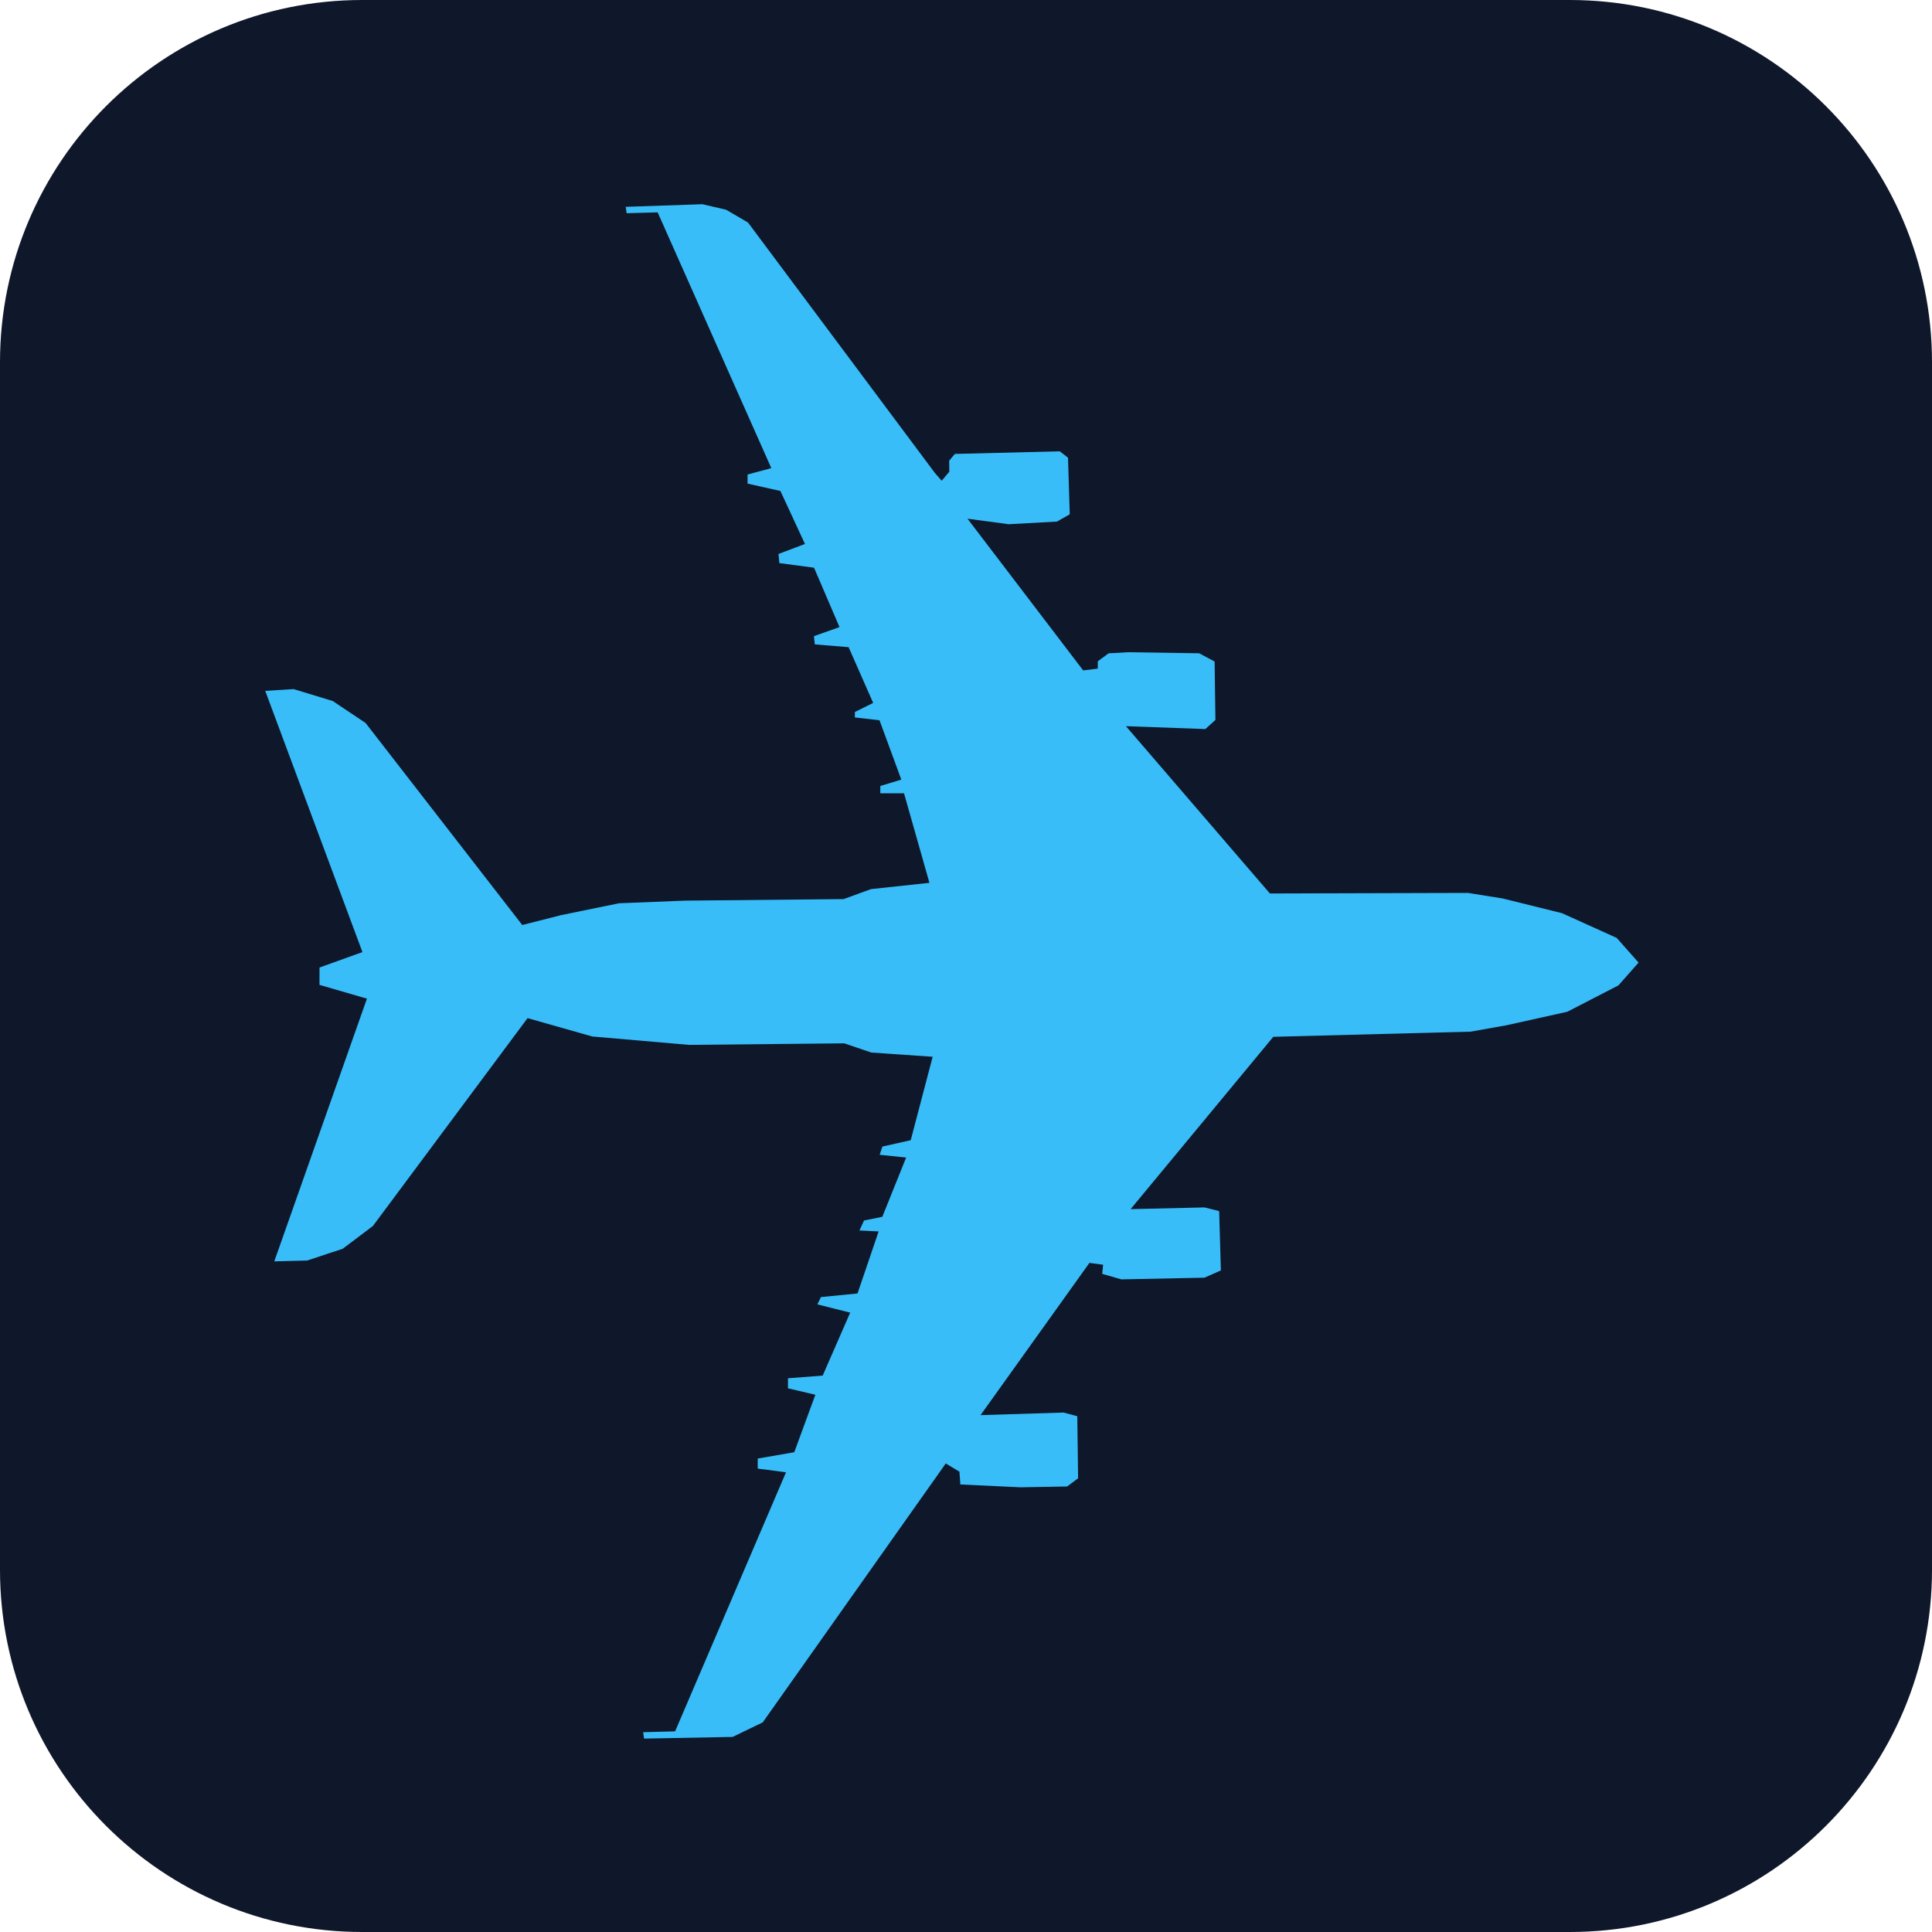
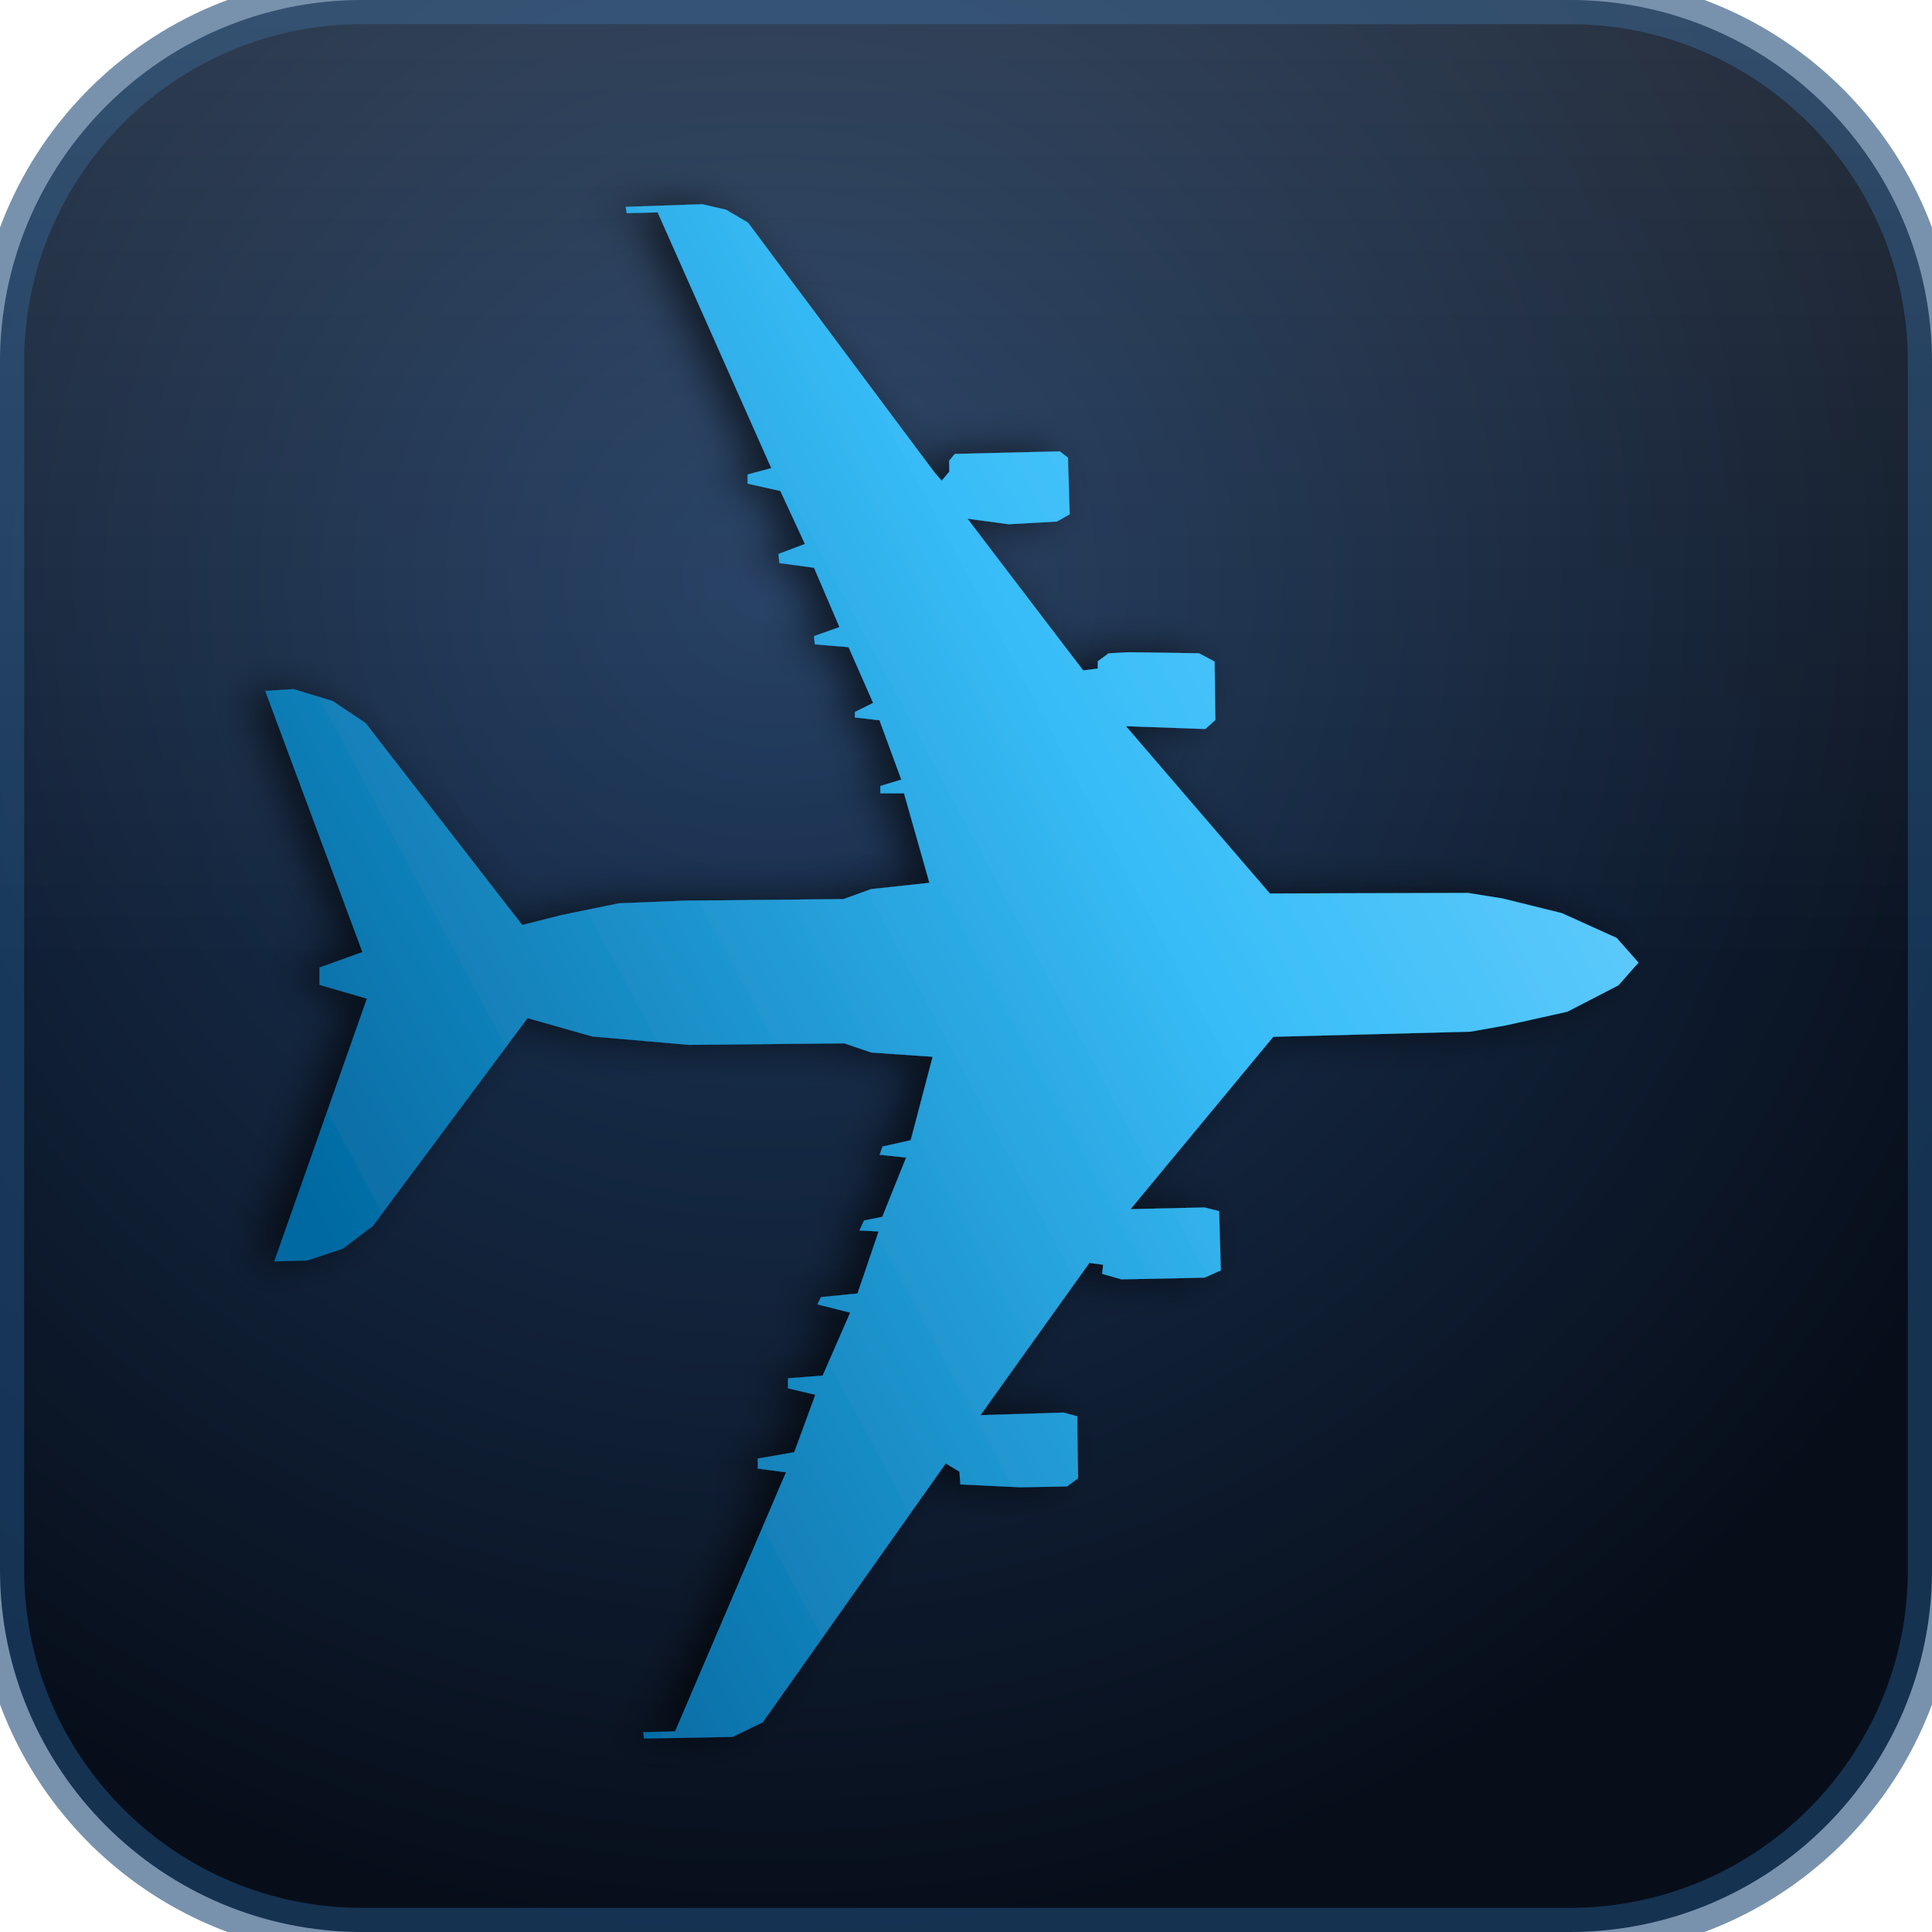
<svg xmlns="http://www.w3.org/2000/svg" viewBox="0 0 32 32">
-   <rect width="32" height="32" rx="6" fill="#0f172a" />
-   <g transform="translate(16,16) rotate(90) scale(0.32) translate(-39.5, -35)">
-     <path fill="#38bdf8" d="m 39.324,0.188 -1.278,1.132 -1.281,2.833 -0.761,3.07 -0.287,1.795 0.029,10.253 -8.659,7.45 0.149,-4.11 -0.472,-0.521 -3.024,0.042 -0.427,0.802 -0.054,3.685 0.057,1 0.413,0.56 0.378,6.59e-4 0.093,0.756 -7.853,5.987 0.287,-2.126 -0.137,-2.504 -0.377,-0.662 -2.929,0.089 -0.331,0.425 0.135,5.432 0.35,0.294 0.57,-0.007 0.468,0.395 -0.415,0.361 -12.949,9.663 -0.663,1.133 -0.286,1.228 0.135,3.969 0.331,-0.047 -0.044,-1.606 13.239,-5.883 0.329,1.229 0.472,8.25e-4 0.381,-1.7 2.743,-1.271 0.517,1.371 0.473,-0.046 0.239,-1.795 3.073,-1.318 0.47,1.324 0.425,-0.047 0.145,-1.748 2.884,-1.271 0.471,0.946 0.283,4.95e-4 0.144,-1.275 3.073,-1.129 0.329,1.087 0.378,6.6e-4 0.002,-1.228 4.633,-1.315 0.325,3.024 0.517,1.418 0.08,8.221 0.136,3.402 0.609,2.978 0.516,2.033 -10.456,8.108 -1.137,1.699 -0.618,2.031 0.092,1.465 13.521,-5.032 0.799,2.222 0.898,0.002 0.713,-2.456 13.599,4.796 -0.044,-1.701 -0.611,-1.844 -1.178,-1.561 -10.758,-8.004 0.951,-3.353 0.434,-5.007 -0.08,-8.032 0.477,-1.403 0.218,-3.173 4.319,1.136 0.329,1.465 0.425,0.142 0.144,-1.37 3.069,1.234 0.187,0.945 0.519,0.237 0.049,-0.992 3.211,1.092 0.186,1.89 0.378,0.19 0.428,-1.7 3.258,1.423 0.139,1.796 0.52,9.07e-4 0.333,-1.417 2.975,1.092 0.327,1.89 0.52,9.07e-4 0.192,-1.464 13.408,5.74 0.044,1.654 0.331,-0.047 -0.086,-4.583 -0.753,-1.56 -13.402,-9.473 0.142,-0.236 0.284,-0.472 v 0 l 0.662,-0.046 0.147,-3.118 -0.043,-2.41 -0.424,-0.568 -3.213,0.042 -0.19,0.708 0.134,4.3 -7.88,-5.636 0.096,-0.709 0.472,0.048 0.285,-0.992 -0.087,-4.3 -0.376,-0.851 -3.071,0.089 -0.19,0.756 0.088,3.827 L 43.165,19.094 42.899,8.888 42.572,7.045 41.869,3.878 40.503,1.23 Z" />
+   <defs>
+     <radialGradient id="bgGrad" cx="40%" cy="30%" r="70%">
+       <stop offset="0%" stop-color="#1e3a5f" />
+       <stop offset="100%" stop-color="#070e1a" />
+     </radialGradient>
+     <linearGradient id="planeGrad" x1="0%" y1="0%" x2="60%" y2="100%">
+       <stop offset="0%" stop-color="#7dd3fc" />
+       <stop offset="45%" stop-color="#38bdf8" />
+       <stop offset="100%" stop-color="#0369a1" />
+     </linearGradient>
+     <linearGradient id="shim" x1="0%" y1="0%" x2="0%" y2="100%">
+       <stop offset="0%" stop-color="#ffffff" stop-opacity="0.12" />
+       <stop offset="50%" stop-color="#ffffff" stop-opacity="0" />
+     </linearGradient>
+     <filter id="shadow" x="-20%" y="-20%" width="140%" height="140%">
+       <feDropShadow dx="0" dy="1" stdDeviation="1" flood-color="#000" flood-opacity="0.6" />
+     </filter>
+   </defs>
+   <rect width="32" height="32" rx="6" fill="url(#bgGrad)" />
+   <rect width="32" height="32" rx="6" fill="none" stroke="#1e4976" stroke-width="0.8" opacity="0.6" />
+   <rect width="32" height="32" rx="6" fill="url(#shim)" />
+   <g transform="translate(16,16) rotate(90) scale(0.32) translate(-39.5,-35)" filter="url(#shadow)">
+     <path fill="url(#planeGrad)" d="m 39.324,0.188 -1.278,1.132 -1.281,2.833 -0.761,3.07 -0.287,1.795 0.029,10.253 -8.659,7.45 0.149,-4.11 -0.472,-0.521 -3.024,0.042 -0.427,0.802 -0.054,3.685 0.057,1 0.413,0.56 0.378,6.59e-4 0.093,0.756 -7.853,5.987 0.287,-2.126 -0.137,-2.504 -0.377,-0.662 -2.929,0.089 -0.331,0.425 0.135,5.432 0.35,0.294 0.57,-0.007 0.468,0.395 -0.415,0.361 -12.949,9.663 -0.663,1.133 -0.286,1.228 0.135,3.969 0.331,-0.047 -0.044,-1.606 13.239,-5.883 0.329,1.229 0.472,8.25e-4 0.381,-1.7 2.743,-1.271 0.517,1.371 0.473,-0.046 0.239,-1.795 3.073,-1.318 0.47,1.324 0.425,-0.047 0.145,-1.748 2.884,-1.271 0.471,0.946 0.283,4.95e-4 0.144,-1.275 3.073,-1.129 0.329,1.087 0.378,6.6e-4 0.002,-1.228 4.633,-1.315 0.325,3.024 0.517,1.418 0.08,8.221 0.136,3.402 0.609,2.978 0.516,2.033 -10.456,8.108 -1.137,1.699 -0.618,2.031 0.092,1.465 13.521,-5.032 0.799,2.222 0.898,0.002 0.713,-2.456 13.599,4.796 -0.044,-1.701 -0.611,-1.844 -1.178,-1.561 -10.758,-8.004 0.951,-3.353 0.434,-5.007 -0.08,-8.032 0.477,-1.403 0.218,-3.173 4.319,1.136 0.329,1.465 0.425,0.142 0.144,-1.37 3.069,1.234 0.187,0.945 0.519,0.237 0.049,-0.992 3.211,1.092 0.186,1.89 0.378,0.19 0.428,-1.7 3.258,1.423 0.139,1.796 0.52,9.07e-4 0.333,-1.417 2.975,1.092 0.327,1.89 0.52,9.07e-4 0.192,-1.464 13.408,5.74 0.044,1.654 0.331,-0.047 -0.086,-4.583 -0.753,-1.56 -13.402,-9.473 0.142,-0.236 0.284,-0.472 v 0 l 0.662,-0.046 0.147,-3.118 -0.043,-2.41 -0.424,-0.568 -3.213,0.042 -0.19,0.708 0.134,4.3 -7.88,-5.636 0.096,-0.709 0.472,0.048 0.285,-0.992 -0.087,-4.3 -0.376,-0.851 -3.071,0.089 -0.19,0.756 0.088,3.827 L 43.165,19.094 42.899,8.888 42.572,7.045 41.869,3.878 40.503,1.23 Z" />
  </g>
</svg>
